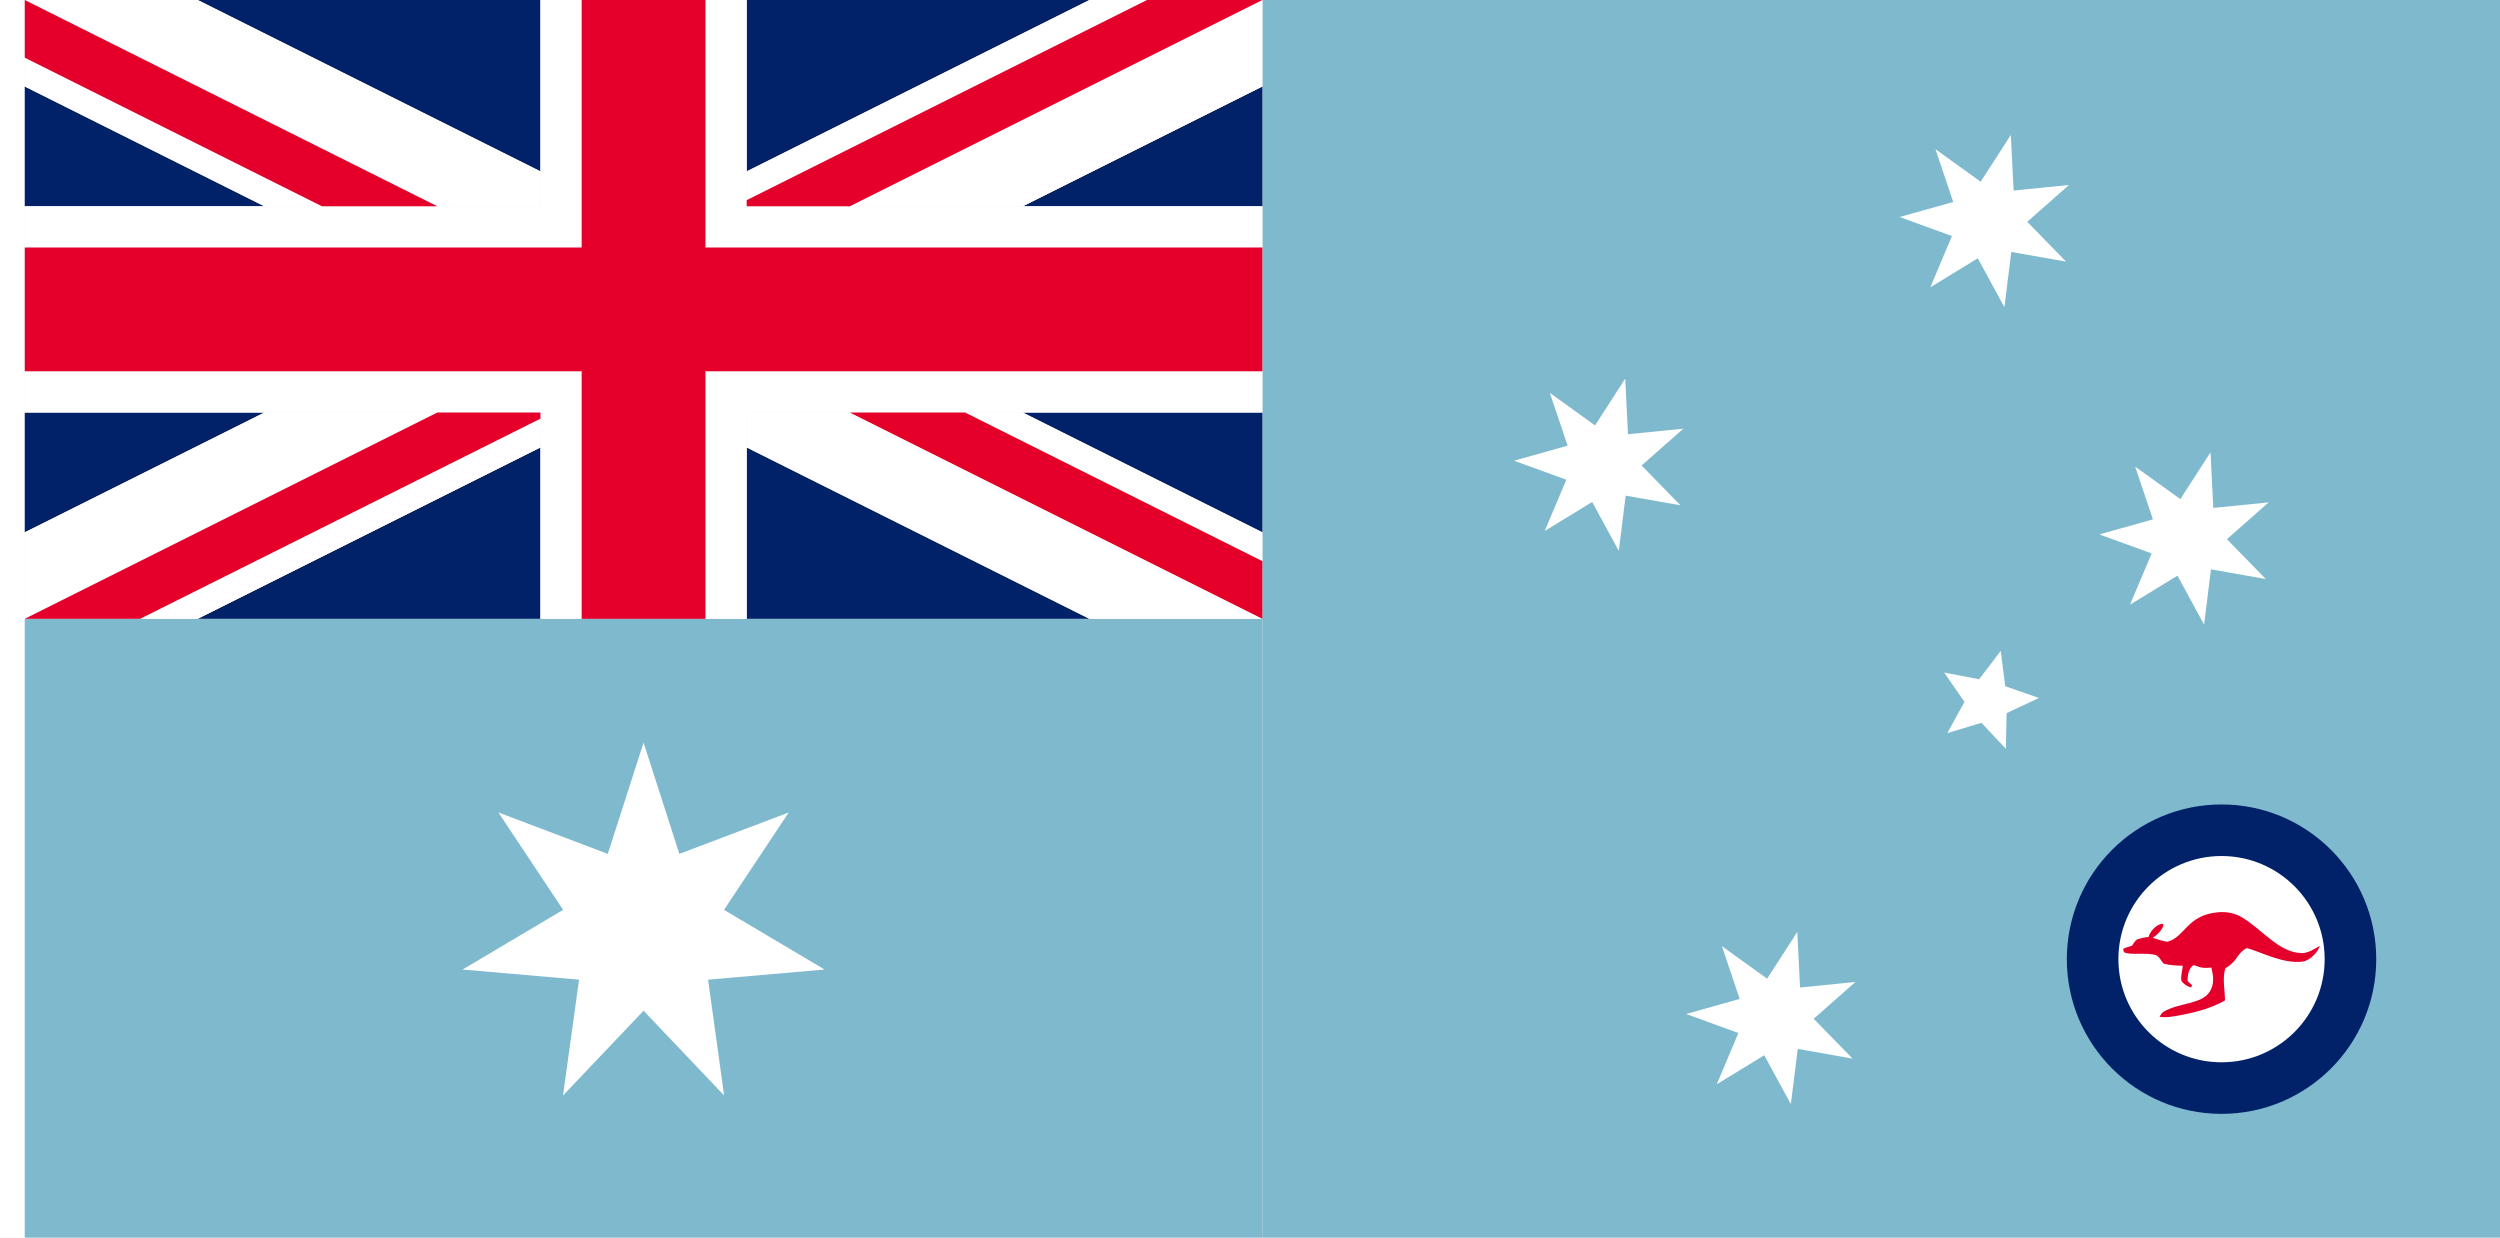
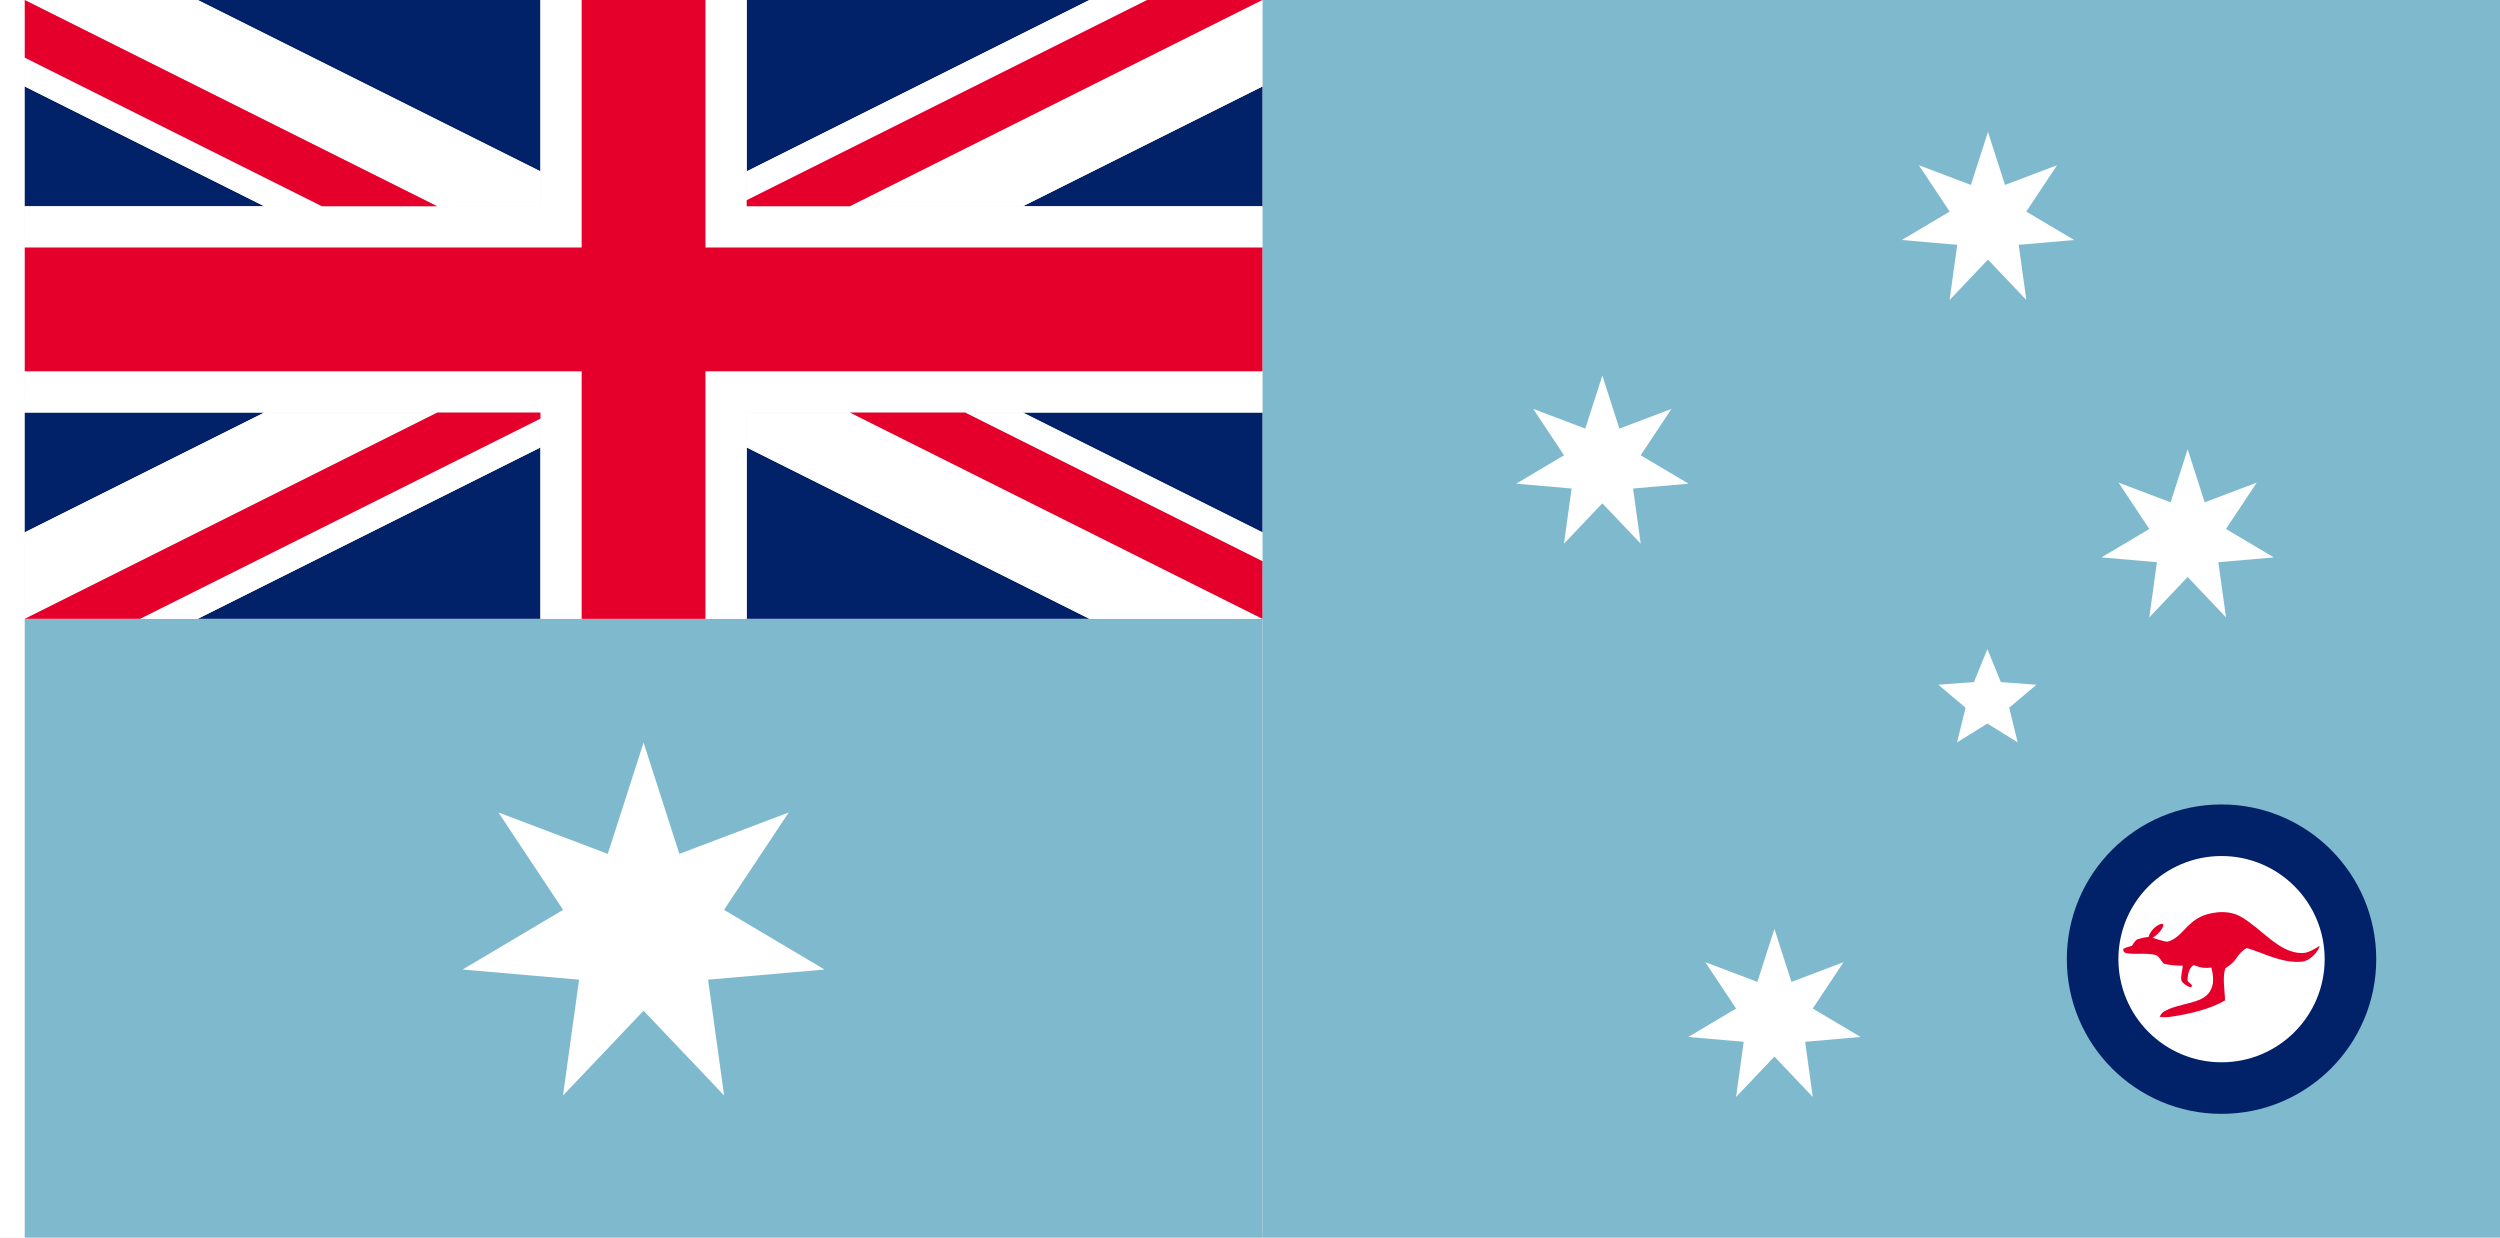
<svg xmlns="http://www.w3.org/2000/svg" width="3636" height="1800" viewBox="0 0 962.025 476.25" version="1.1" id="svg8">
  <defs id="defs2" />
  <g id="layer1" transform="translate(112.3345,-299.2679)">
    <path style="fill:#ffffff;fill-opacity:1;stroke:none;stroke-width:0.512px;stroke-linecap:butt;stroke-linejoin:miter;stroke-opacity:1" d="m -102.81,299.268 h -9.525 v 476.25 h 9.525 z" id="path819" />
    <g id="g863" transform="matrix(0.4999999,0,0,0.4999999,-51.40477,149.6339)">
      <path style="fill:#7fb9ce;fill-opacity:1;stroke:none;stroke-width:0.265;stroke-linecap:butt;stroke-linejoin:miter;stroke-miterlimit:4;stroke-dasharray:none;stroke-opacity:1" d="M 1802.19,1251.768 H 849.69 l 10e-5,-952.5 h 952.5 z" id="path868" />
-       <path style="fill:#ffffff;fill-opacity:1;fill-rule:evenodd;stroke:none;stroke-width:105.501;stroke-linecap:square;stroke-linejoin:round;stroke-miterlimit:4;stroke-dasharray:none;stroke-dashoffset:0;stroke-opacity:1" d="m 1425.725,403.119 2.115,42.798 42.635,-4.287 -32.142,28.337 29.934,30.66 -42.195,-7.461 -5.307,42.52 -20.475,-37.642 -36.553,22.361 16.664,-39.477 -40.273,-14.636 41.254,-11.585 -13.667,-40.612 34.779,25.03 z" id="path876" />
-       <path id="path848" d="m 1128.946,590.666 2.115,42.798 42.635,-4.287 -32.142,28.337 29.934,30.66 -42.195,-7.461 -5.307,42.52 -20.475,-37.642 -36.553,22.361 16.664,-39.477 -40.273,-14.636 41.254,-11.585 -13.667,-40.612 34.779,25.03 z" style="fill:#ffffff;fill-opacity:1;fill-rule:evenodd;stroke:none;stroke-width:105.501;stroke-linecap:square;stroke-linejoin:round;stroke-miterlimit:4;stroke-dasharray:none;stroke-dashoffset:0;stroke-opacity:1" />
-       <path id="path852" d="m 1579.405,647.393 2.115,42.798 42.635,-4.287 -32.142,28.337 29.934,30.66 -42.195,-7.461 -5.307,42.52 -20.475,-37.642 -36.553,22.361 16.664,-39.477 -40.273,-14.636 41.254,-11.585 -13.667,-40.612 34.779,25.03 z" style="fill:#ffffff;fill-opacity:1;fill-rule:evenodd;stroke:none;stroke-width:105.501;stroke-linecap:square;stroke-linejoin:round;stroke-miterlimit:4;stroke-dasharray:none;stroke-dashoffset:0;stroke-opacity:1" />
-       <path id="path854" d="m 1261.374,1016.482 2.115,42.798 42.635,-4.287 -32.142,28.337 29.934,30.66 -42.195,-7.461 -5.307,42.52 -20.475,-37.642 -36.553,22.361 16.664,-39.477 -40.273,-14.636 41.254,-11.585 -13.667,-40.612 34.779,25.03 z" style="fill:#ffffff;fill-opacity:1;fill-rule:evenodd;stroke:none;stroke-width:105.501;stroke-linecap:square;stroke-linejoin:round;stroke-miterlimit:4;stroke-dasharray:none;stroke-dashoffset:0;stroke-opacity:1" />
-       <path style="fill:#ffffff;fill-opacity:1;fill-rule:evenodd;stroke:none;stroke-width:5.915;stroke-linecap:round;stroke-linejoin:round;stroke-miterlimit:4;stroke-dasharray:none;stroke-dashoffset:0;stroke-opacity:1" d="m 1417.945,800.17 3.436,27.235 25.925,9.023 -24.84,11.684 -0.57,27.445 -18.788,-20.014 -26.278,7.938 13.228,-24.053 -15.67,-22.539 26.963,5.148 z" id="path856" />
      <path style="fill:#7fb9ce;fill-opacity:1;stroke:none;stroke-width:0.265;stroke-linecap:butt;stroke-linejoin:miter;stroke-miterlimit:4;stroke-dasharray:none;stroke-opacity:1" d="m 849.691,775.518 h -952.5 l -10e-5,476.25 952.5,0 z" id="path1" />
      <path style="fill:#012169;fill-opacity:1;stroke:none;stroke-width:0.265;stroke-linecap:butt;stroke-linejoin:miter;stroke-miterlimit:4;stroke-dasharray:none;stroke-opacity:1" d="m 30.306,299.268 263.759,131.88 10e-6,-131.88 z" id="path857" />
      <path id="path861" d="m -102.81,365.826 v 92.192 H 81.574 Z" style="fill:#012169;fill-opacity:1;stroke:none;stroke-width:0.265;stroke-linecap:butt;stroke-linejoin:miter;stroke-miterlimit:4;stroke-dasharray:none;stroke-opacity:1" />
      <path style="fill:#012169;fill-opacity:1;stroke:none;stroke-width:0.265;stroke-linecap:butt;stroke-linejoin:miter;stroke-miterlimit:4;stroke-dasharray:none;stroke-opacity:1" d="M -102.81,708.96 V 616.768 H 81.574 Z" id="path863" />
      <path style="fill:#012169;fill-opacity:1;stroke:none;stroke-width:0.265;stroke-linecap:butt;stroke-linejoin:miter;stroke-miterlimit:4;stroke-dasharray:none;stroke-opacity:1" d="M 294.065,775.518 H 30.306 L 294.065,643.638 Z" id="path869" />
      <path id="path879" d="M 452.815,775.518 H 716.575 L 452.815,643.638 Z" style="fill:#012169;fill-opacity:1;stroke:none;stroke-width:0.265;stroke-linecap:butt;stroke-linejoin:miter;stroke-miterlimit:4;stroke-dasharray:none;stroke-opacity:1" />
      <path id="path889" d="M 716.574,299.268 452.815,431.147 V 299.268 Z" style="fill:#012169;fill-opacity:1;stroke:none;stroke-width:0.265;stroke-linecap:butt;stroke-linejoin:miter;stroke-miterlimit:4;stroke-dasharray:none;stroke-opacity:1" />
      <path style="fill:#012169;fill-opacity:1;stroke:none;stroke-width:0.265;stroke-linecap:butt;stroke-linejoin:miter;stroke-miterlimit:4;stroke-dasharray:none;stroke-opacity:1" d="m 849.69,365.826 -184.384,92.192 h 184.384 z" id="path891" />
      <path id="path893" d="M 849.69,616.768 V 708.96 L 665.306,616.768 Z" style="fill:#012169;fill-opacity:1;stroke:none;stroke-width:0.265;stroke-linecap:butt;stroke-linejoin:miter;stroke-miterlimit:4;stroke-dasharray:none;stroke-opacity:1" />
      <path style="fill:#ffffff;fill-opacity:1;stroke:none;stroke-width:0.265;stroke-linecap:butt;stroke-linejoin:miter;stroke-miterlimit:4;stroke-dasharray:none;stroke-opacity:1" d="M 214.69,616.768 H 81.574 l -184.384,92.192 v 66.558 z" id="path855" />
      <path id="path847" d="M -102.81,299.268 H 30.306 l 263.759,131.88 10e-6,26.87 h -79.375 z" style="fill:#ffffff;fill-opacity:1;stroke:none;stroke-width:0.265;stroke-linecap:butt;stroke-linejoin:miter;stroke-miterlimit:4;stroke-dasharray:none;stroke-opacity:1" />
      <path style="fill:#ffffff;fill-opacity:1;stroke:none;stroke-width:0.265;stroke-linecap:butt;stroke-linejoin:miter;stroke-miterlimit:4;stroke-dasharray:none;stroke-opacity:1" d="M -102.81,365.826 V 343.64 L 125.946,458.018 H 81.574 Z" id="path859" />
      <path id="path867" d="m -14.066,775.518 44.372,1e-5 263.759,-131.88 v -22.186 z" style="fill:#ffffff;fill-opacity:1;stroke:none;stroke-width:0.265;stroke-linecap:butt;stroke-linejoin:miter;stroke-miterlimit:4;stroke-dasharray:none;stroke-opacity:1" />
      <path style="fill:#ffffff;fill-opacity:1;stroke:none;stroke-width:0.265;stroke-linecap:butt;stroke-linejoin:miter;stroke-miterlimit:4;stroke-dasharray:none;stroke-opacity:1" d="m 849.69,775.518 h -133.116 l -263.759,-131.88 -1e-5,-26.87 h 79.375 z" id="path875" />
      <path id="path883" d="m 849.69,708.96 v 22.186 l -228.756,-114.378 h 44.372 z" style="fill:#ffffff;fill-opacity:1;stroke:none;stroke-width:0.265;stroke-linecap:butt;stroke-linejoin:miter;stroke-miterlimit:4;stroke-dasharray:none;stroke-opacity:1" />
      <path id="path885" d="m 532.19,458.018 h 133.116 l 184.384,-92.192 v -66.558 z" style="fill:#ffffff;fill-opacity:1;stroke:none;stroke-width:0.265;stroke-linecap:butt;stroke-linejoin:miter;stroke-miterlimit:4;stroke-dasharray:none;stroke-opacity:1" />
      <path style="fill:#ffffff;fill-opacity:1;stroke:none;stroke-width:0.265;stroke-linecap:butt;stroke-linejoin:miter;stroke-miterlimit:4;stroke-dasharray:none;stroke-opacity:1" d="m 760.946,299.268 -44.372,-1e-5 -263.759,131.88 v 22.186 z" id="path887" />
      <path id="path833" d="m 849.69,489.768 v -31.75 H 452.815 v -158.75 h -31.75 v 190.5 z" style="fill:#ffffff;fill-opacity:1;stroke:none;stroke-width:0.265;stroke-linecap:butt;stroke-linejoin:miter;stroke-miterlimit:4;stroke-dasharray:none;stroke-opacity:1" />
      <path style="fill:#ffffff;fill-opacity:1;stroke:none;stroke-width:0.265;stroke-linecap:butt;stroke-linejoin:miter;stroke-miterlimit:4;stroke-dasharray:none;stroke-opacity:1" d="m -102.81,585.018 v 31.75 h 396.875 v 158.75 h 31.75 v -190.5 z" id="path865" />
      <path id="path871" d="m 849.69,585.018 v 31.75 H 452.815 v 158.75 h -31.75 v -190.5 z" style="fill:#ffffff;fill-opacity:1;stroke:none;stroke-width:0.265;stroke-linecap:butt;stroke-linejoin:miter;stroke-miterlimit:4;stroke-dasharray:none;stroke-opacity:1" />
      <path style="fill:#ffffff;fill-opacity:1;stroke:none;stroke-width:0.265;stroke-linecap:butt;stroke-linejoin:miter;stroke-miterlimit:4;stroke-dasharray:none;stroke-opacity:1" d="m -102.81,489.768 v -31.75 h 396.875 v -158.75 h 31.75 v 190.5 z" id="path873" />
      <path id="path851" d="m 214.69,616.768 h 79.375 v 4.684 l -308.131,154.066 -88.744,1e-5 z" style="fill:#e4002b;fill-opacity:1;stroke:none;stroke-width:0.265;stroke-linecap:butt;stroke-linejoin:miter;stroke-miterlimit:4;stroke-dasharray:none;stroke-opacity:1" />
      <path id="path849" d="m -102.81,299.268 317.5,158.75 H 125.946 L -102.81,343.64 Z" style="fill:#e4002b;fill-opacity:1;stroke:none;stroke-width:0.265;stroke-linecap:butt;stroke-linejoin:miter;stroke-miterlimit:4;stroke-dasharray:none;stroke-opacity:1" />
      <path style="fill:#e4002b;fill-opacity:1;stroke:none;stroke-width:0.265;stroke-linecap:butt;stroke-linejoin:miter;stroke-miterlimit:4;stroke-dasharray:none;stroke-opacity:1" d="m 532.19,458.018 h -79.375 v -4.684 l 308.131,-154.066 88.744,-1e-5 z" id="path877" />
      <path style="fill:#e4002b;fill-opacity:1;stroke:none;stroke-width:0.265;stroke-linecap:butt;stroke-linejoin:miter;stroke-miterlimit:4;stroke-dasharray:none;stroke-opacity:1" d="m 849.69,775.518 -317.5,-158.75 h 88.744 l 228.756,114.378 z" id="path881" />
      <path id="path899" d="M 849.69,489.768 H 421.065 v -190.5 h -95.25 v 190.5 h -428.625 v 95.25 h 428.625 v 190.5 h 95.25 v -190.5 h 428.625 z" style="fill:#e4002b;fill-opacity:1;stroke:none;stroke-width:0.265;stroke-linecap:butt;stroke-linejoin:miter;stroke-miterlimit:4;stroke-dasharray:none;stroke-opacity:1" />
      <path style="fill:#ffffff;fill-opacity:1;fill-rule:evenodd;stroke:none;stroke-width:105.695;stroke-linecap:square;stroke-linejoin:round;stroke-miterlimit:4;stroke-dasharray:none;stroke-dashoffset:0;stroke-opacity:1" d="m 373.441,870.768 27.552,85.663 84.153,-31.87 -49.796,74.951 77.385,45.923 -89.647,7.799 12.345,89.134 -61.991,-65.226 -61.991,65.226 12.345,-89.134 -89.647,-7.799 77.385,-45.923 -49.796,-74.951 84.153,31.87 z" id="path870" />
      <circle style="fill:#012169;fill-opacity:1;stroke:none;stroke-width:0.331;stroke-linejoin:bevel;stroke-miterlimit:155;paint-order:markers fill stroke" id="circle2" cx="-1587.878" cy="-1037.455" r="119.063" transform="scale(-1)" />
      <circle style="fill:#ffffff;stroke:none;stroke-width:0.22;stroke-linejoin:bevel;stroke-miterlimit:155;paint-order:markers fill stroke" id="circle3" cx="-1587.878" cy="-1037.455" r="79.375" transform="scale(-1)" />
      <path style="fill:#e4002b;fill-opacity:1;stroke-width:2.14;stroke-linecap:round;stroke-linejoin:round;stroke-miterlimit:3.9" d="m 1566.113,1042.17 c -3.555,2.442 -4.39,7.871 -4.39,11.717 0.289,1.289 2.668,2.421 3.384,3.661 0,0.61 -0.322,1.356 -0.823,1.645 -2.899,-0.777 -5.891,-2.765 -7.24,-5.101 -0.897,-3.347 0.987,-8.912 0.987,-11.587 -4.648,0 -10.161,-0.375 -14.617,-1.569 -2.343,-2.343 -2.699,-4.617 -5.934,-6.632 -8.248,-2.21 -20.211,0.315 -24.553,-2.192 -0.344,-0.595 -0.884,-1.439 -0.553,-2.677 1.665,-0.961 6.534,-2.255 6.534,-2.255 0.899,-1.294 2.352,-3.903 4.059,-4.961 2.803,-0.751 6.193,-1.802 8.749,-1.802 1.812,-6.764 9.328,-11.107 11.018,-9.941 1.69,1.166 -2.978,7.701 -7.88,10.531 0,0 8.485,2.946 11.395,3.018 10.764,-2.884 13.693,-13.702 26.172,-19.504 4.602,-2.14 18.848,-6.342 30.473,0.369 16.311,9.418 29.023,27.698 46.768,27.899 4.97,0.056 9.534,-3.119 13.822,-5.595 -1.247,4.652 -7.499,11.522 -13.493,12.177 -15.397,1.682 -31.54,-7.476 -42.733,-10.475 -8.442,4.874 -6.489,9.761 -16.401,15.483 -2.542,7.363 -0.329,17.422 -0.329,24.878 -11.603,6.699 -27.184,10.399 -41.466,12.505 -2.926,0.431 -6.835,0.549 -8.886,0 0.74,-1.283 1.807,-3.092 3.291,-3.949 12.008,-6.933 28.96,-5.612 35.213,-15.138 3.625,-5.521 3.167,-11.85 1.316,-18.755 -9.568,1.104 -10.748,-1.752 -13.884,-1.752 z" id="path7" />
+       <path style="fill:#ffffff;fill-opacity:1;fill-rule:evenodd;stroke:none;stroke-width:105.501;stroke-linecap:square;stroke-linejoin:round;stroke-miterlimit:4;stroke-dasharray:none;stroke-dashoffset:0;stroke-opacity:1" d="m 1408.116,400.801 -13.12,40.792 -40.073,-15.176 23.713,35.691 -36.85,21.868 42.688,3.714 -5.878,42.445 29.52,-31.06 29.52,31.06 -5.879,-42.445 42.689,-3.714 -36.85,-21.868 23.712,-35.691 -40.072,15.176 z" id="path5" />
+       <path style="fill:#ffffff;fill-opacity:1;fill-rule:evenodd;stroke:none;stroke-width:105.501;stroke-linecap:square;stroke-linejoin:round;stroke-miterlimit:4;stroke-dasharray:none;stroke-dashoffset:0;stroke-opacity:1" d="m 1561.796,645.074 13.12,40.792 40.073,-15.176 -23.713,35.691 36.85,21.868 -42.688,3.714 5.878,42.445 -29.52,-31.06 -29.52,31.06 5.879,-42.445 -42.689,-3.714 36.85,-21.868 -23.712,-35.691 40.072,15.176 z" id="path5-2" />
+       <path style="fill:#ffffff;fill-opacity:1;fill-rule:evenodd;stroke:none;stroke-width:105.501;stroke-linecap:square;stroke-linejoin:round;stroke-miterlimit:4;stroke-dasharray:none;stroke-dashoffset:0;stroke-opacity:1" d="m 1111.337,588.348 13.12,40.792 40.073,-15.176 -23.713,35.691 36.85,21.868 -42.688,3.714 5.878,42.445 -29.52,-31.06 -29.52,31.06 5.879,-42.445 -42.689,-3.714 36.85,-21.868 -23.712,-35.691 40.072,15.176 z" id="path5-4" />
+       <path style="fill:#ffffff;fill-opacity:1;fill-rule:evenodd;stroke:none;stroke-width:105.501;stroke-linecap:square;stroke-linejoin:round;stroke-miterlimit:4;stroke-dasharray:none;stroke-dashoffset:0;stroke-opacity:1" d="m 1243.765,1014.164 13.12,40.792 40.073,-15.176 -23.713,35.691 36.85,21.868 -42.688,3.714 5.878,42.445 -29.52,-31.06 -29.52,31.06 5.879,-42.445 -42.689,-3.714 36.85,-21.868 -23.712,-35.691 40.072,15.176 z" id="path5-7" />
+       <path style="fill:#ff8080;stroke:#ffffff;stroke-width:0.529;stroke-linejoin:round;stroke-miterlimit:3.9;stroke-dasharray:none;stroke-opacity:1" d="m 1421.381,827.405 -13.708,11.101" id="path8" />
+       <path style="fill:#ffffff;fill-opacity:1;fill-rule:evenodd;stroke:none;stroke-width:5.915;stroke-linecap:round;stroke-linejoin:round;stroke-miterlimit:4;stroke-dasharray:none;stroke-dashoffset:0;stroke-opacity:1" d="m 1407.673,798.818 10.368,25.417 27.377,2.006 -20.97,17.715 6.552,26.657 -23.328,-14.469 -23.328,14.469 6.552,-26.657 -20.969,-17.715 27.377,-2.006 z" id="path9" />
    </g>
  </g>
</svg>
